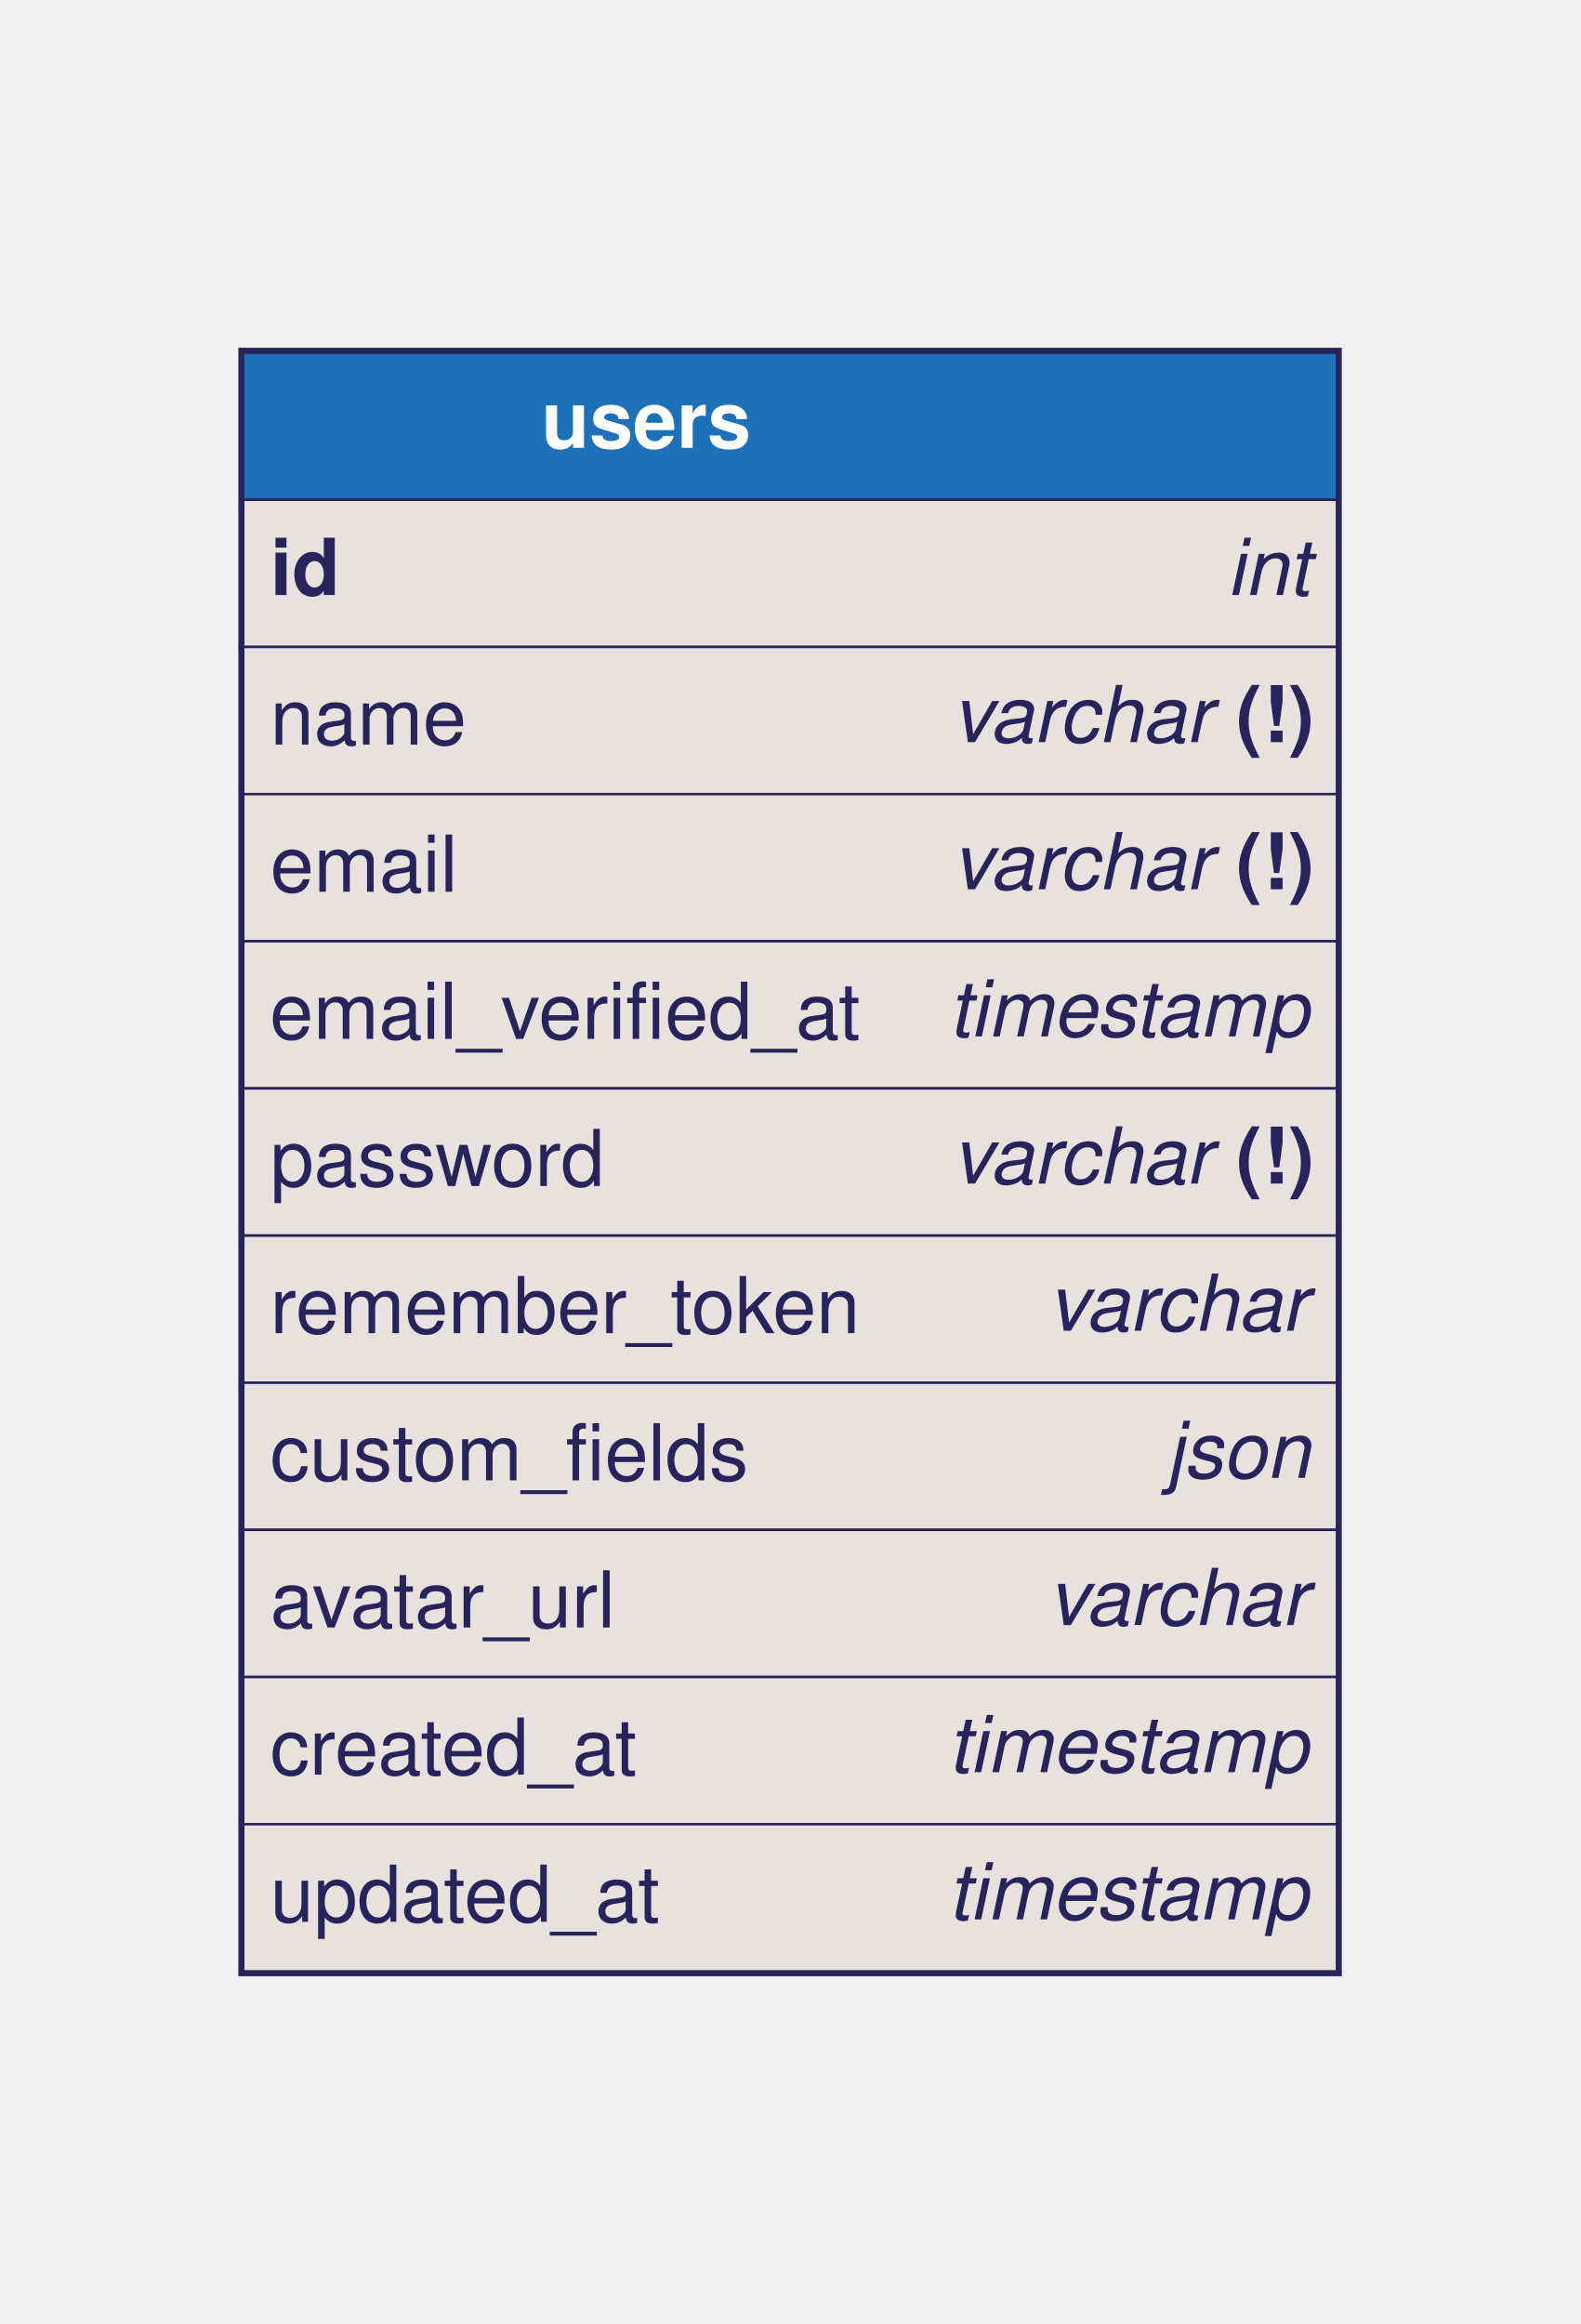
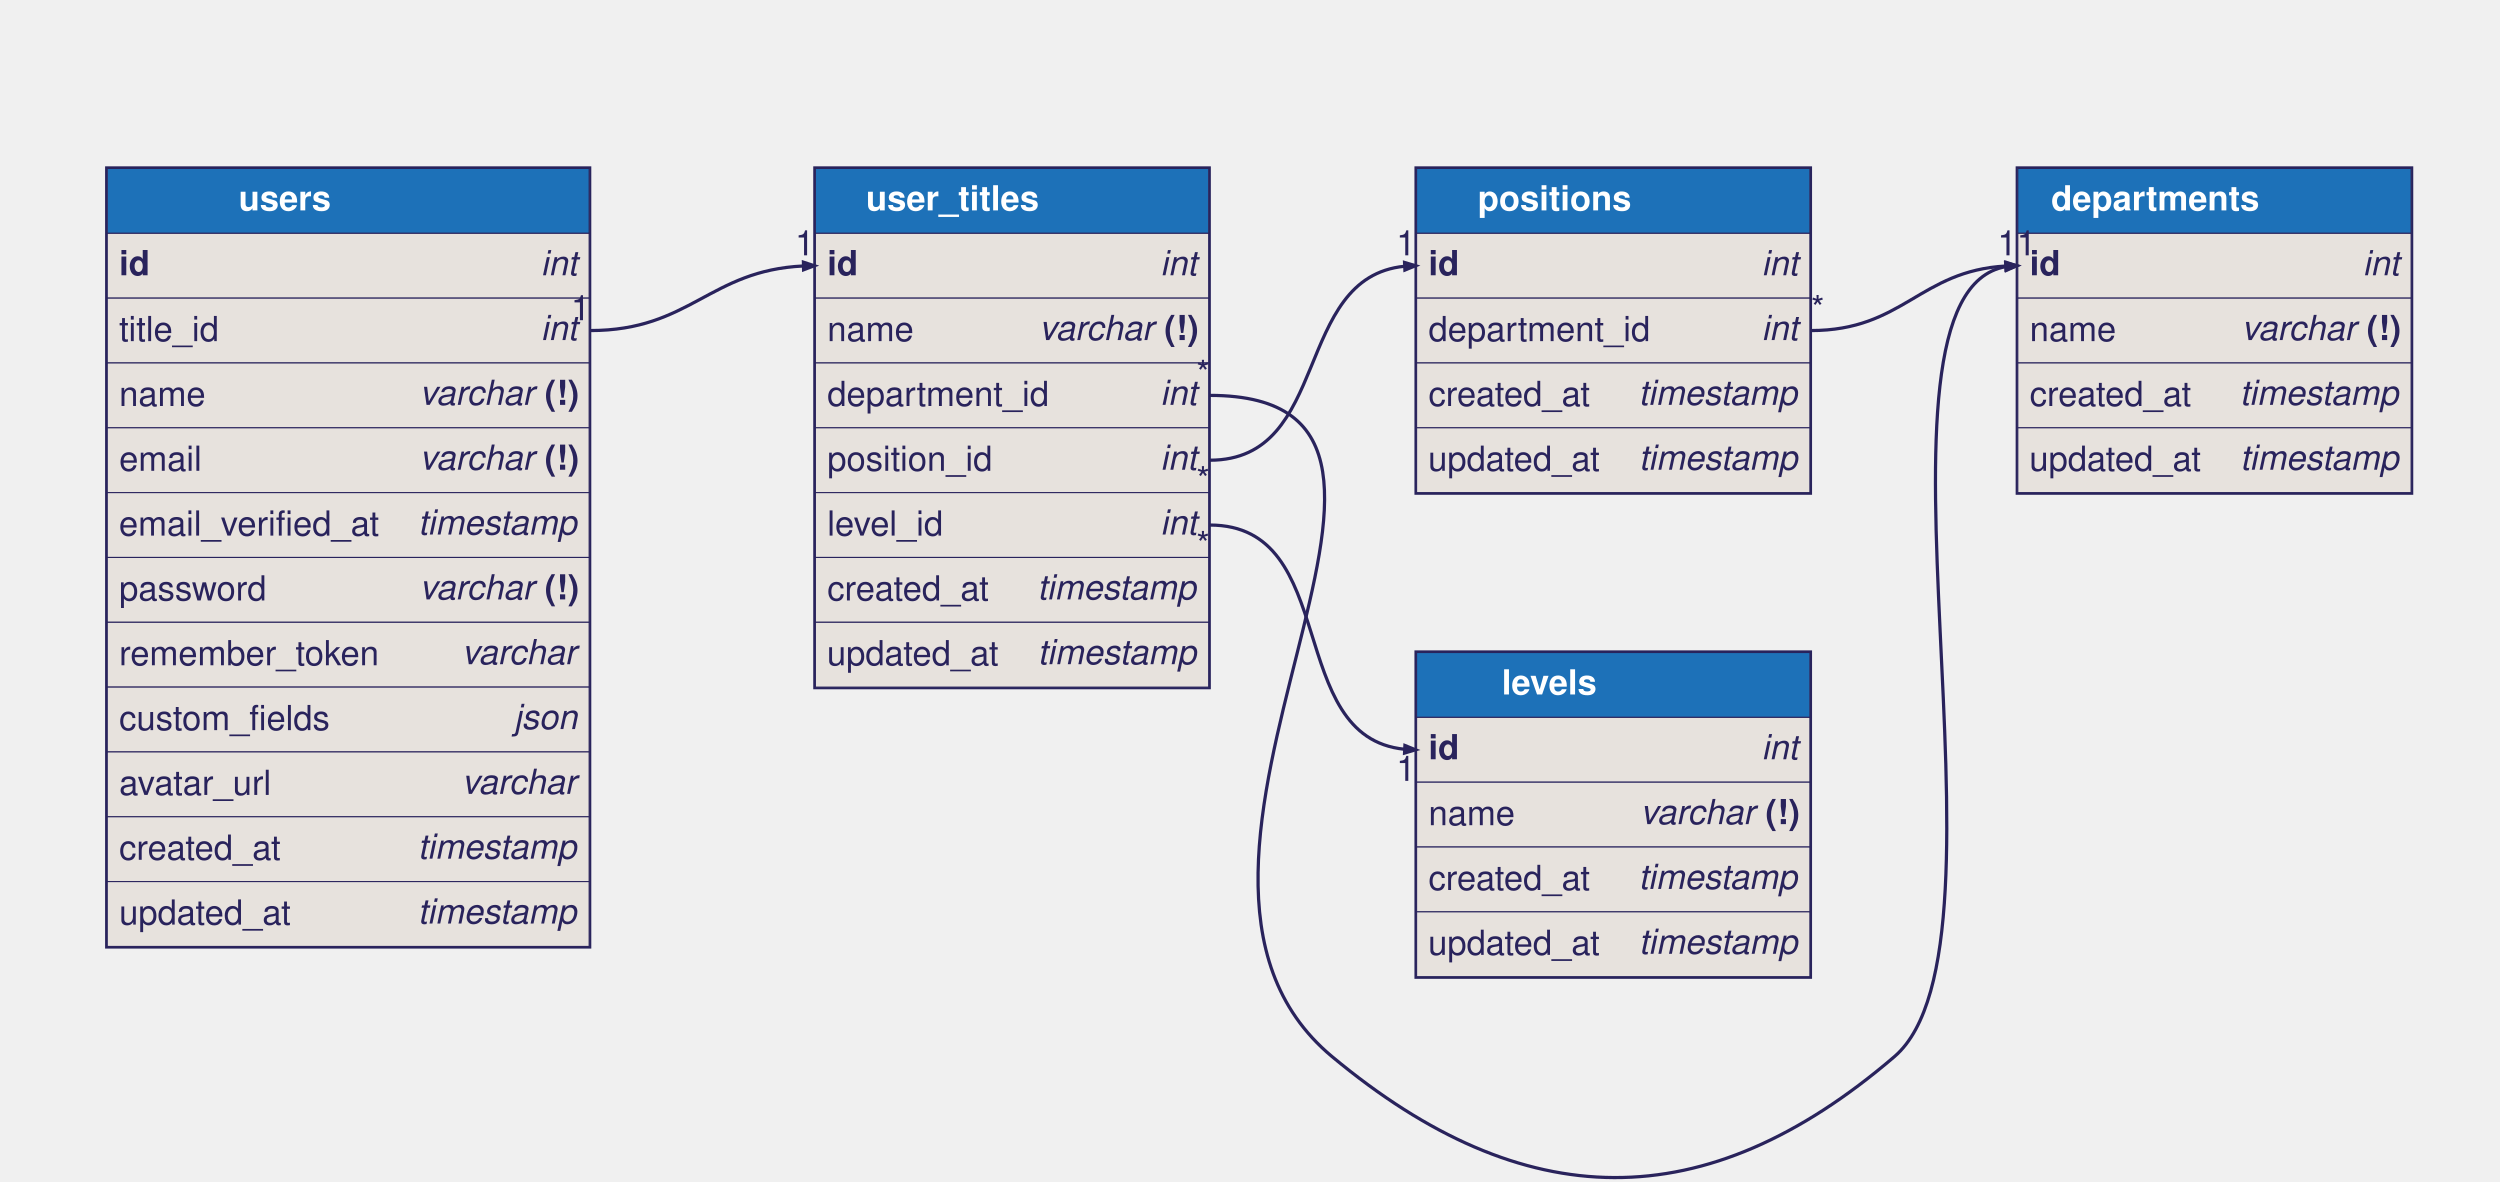
- <svg xmlns="http://www.w3.org/2000/svg" width="644pt" height="947pt" viewBox="0.00 0.00 644.40 947.04">
-   <g id="graph0" class="graph" transform="scale(1 1) rotate(0) translate(4 943.04)">
+ <svg xmlns="http://www.w3.org/2000/svg" width="2314pt" height="1094pt" viewBox="0.00 0.00 2313.69 1093.91">
+   <g id="graph0" class="graph" transform="scale(1 1) rotate(0) translate(4 1089.91)">
+     <g id="levels" class="node">
+       <ellipse fill="none" stroke="black" stroke-width="0" cx="1489.04" cy="-335.97" rx="260.43" ry="214.92" />
+       <polygon fill="#1d71b8" stroke="transparent" points="1307.04,-425.97 1307.04,-485.97 1671.04,-485.97 1671.04,-425.97 1307.04,-425.97" />
+       <polygon fill="none" stroke="#29235c" points="1307.04,-425.97 1307.04,-485.97 1671.04,-485.97 1671.04,-425.97 1307.04,-425.97" />
+       <text text-anchor="start" x="1385.9" y="-447.17" font-family="Helvetica,sans-Serif" font-weight="bold" font-size="32.00" fill="#ffffff">       levels       </text>
+       <polygon fill="#e7e2dd" stroke="transparent" points="1307.04,-365.97 1307.04,-425.97 1671.04,-425.97 1671.04,-365.97 1307.04,-365.97" />
+       <polygon fill="none" stroke="#29235c" points="1307.04,-365.97 1307.04,-425.97 1671.04,-425.97 1671.04,-365.97 1307.04,-365.97" />
+       <text text-anchor="start" x="1318.04" y="-387.17" font-family="Helvetica,sans-Serif" font-weight="bold" font-size="32.00" fill="#29235c">id</text>
+       <text text-anchor="start" x="1342.93" y="-387.17" font-family="Helvetica,sans-Serif" font-size="32.00" fill="#29235c">    </text>
+       <text text-anchor="start" x="1626.26" y="-387.17" font-family="Helvetica,sans-Serif" font-style="italic" font-size="32.00" fill="#29235c">int</text>
+       <polygon fill="#e7e2dd" stroke="transparent" points="1307.04,-305.97 1307.04,-365.97 1671.04,-365.97 1671.04,-305.97 1307.04,-305.97" />
+       <polygon fill="none" stroke="#29235c" points="1307.04,-305.97 1307.04,-365.97 1671.04,-365.97 1671.04,-305.97 1307.04,-305.97" />
+       <text text-anchor="start" x="1318.04" y="-326.17" font-family="Helvetica,sans-Serif" font-size="32.00" fill="#29235c">name    </text>
+       <text text-anchor="start" x="1514.28" y="-327.17" font-family="Helvetica,sans-Serif" font-style="italic" font-size="32.00" fill="#29235c">varchar</text>
+       <text text-anchor="start" x="1620.95" y="-327.17" font-family="Helvetica,sans-Serif" font-size="32.00" fill="#29235c"> </text>
+       <text text-anchor="start" x="1629.84" y="-327.17" font-family="Helvetica,sans-Serif" font-weight="bold" font-size="32.00" fill="#29235c">(!)</text>
+       <polygon fill="#e7e2dd" stroke="transparent" points="1307.04,-245.97 1307.04,-305.97 1671.04,-305.97 1671.04,-245.97 1307.04,-245.97" />
+       <polygon fill="none" stroke="#29235c" points="1307.04,-245.97 1307.04,-305.97 1671.04,-305.97 1671.04,-245.97 1307.04,-245.97" />
+       <text text-anchor="start" x="1318.04" y="-266.17" font-family="Helvetica,sans-Serif" font-size="32.00" fill="#29235c">created_at    </text>
+       <text text-anchor="start" x="1512.48" y="-267.17" font-family="Helvetica,sans-Serif" font-style="italic" font-size="32.00" fill="#29235c">timestamp</text>
+       <polygon fill="#e7e2dd" stroke="transparent" points="1307.04,-185.97 1307.04,-245.97 1671.04,-245.97 1671.04,-185.97 1307.04,-185.97" />
+       <polygon fill="none" stroke="#29235c" points="1307.04,-185.97 1307.04,-245.97 1671.04,-245.97 1671.04,-185.97 1307.04,-185.97" />
+       <text text-anchor="start" x="1317.71" y="-206.17" font-family="Helvetica,sans-Serif" font-size="32.00" fill="#29235c">updated_at    </text>
+       <text text-anchor="start" x="1512.76" y="-207.17" font-family="Helvetica,sans-Serif" font-style="italic" font-size="32.00" fill="#29235c">timestamp</text>
+       <polygon fill="none" stroke="#29235c" stroke-width="2" points="1306.04,-184.97 1306.04,-486.97 1672.04,-486.97 1672.04,-184.97 1306.04,-184.97" />
+     </g>
+     <g id="positions" class="node">
+       <ellipse fill="none" stroke="black" stroke-width="0" cx="1489.04" cy="-783.97" rx="260.43" ry="214.92" />
+       <polygon fill="#1d71b8" stroke="transparent" points="1307.04,-873.97 1307.04,-933.97 1671.04,-933.97 1671.04,-873.97 1307.04,-873.97" />
+       <polygon fill="none" stroke="#29235c" points="1307.04,-873.97 1307.04,-933.97 1671.04,-933.97 1671.04,-873.97 1307.04,-873.97" />
+       <text text-anchor="start" x="1363.67" y="-895.17" font-family="Helvetica,sans-Serif" font-weight="bold" font-size="32.00" fill="#ffffff">       positions       </text>
+       <polygon fill="#e7e2dd" stroke="transparent" points="1307.04,-813.97 1307.04,-873.97 1671.04,-873.97 1671.04,-813.97 1307.04,-813.97" />
+       <polygon fill="none" stroke="#29235c" points="1307.04,-813.97 1307.04,-873.97 1671.04,-873.97 1671.04,-813.97 1307.04,-813.97" />
+       <text text-anchor="start" x="1318.04" y="-835.17" font-family="Helvetica,sans-Serif" font-weight="bold" font-size="32.00" fill="#29235c">id</text>
+       <text text-anchor="start" x="1342.93" y="-835.17" font-family="Helvetica,sans-Serif" font-size="32.00" fill="#29235c">    </text>
+       <text text-anchor="start" x="1626.26" y="-835.17" font-family="Helvetica,sans-Serif" font-style="italic" font-size="32.00" fill="#29235c">int</text>
+       <polygon fill="#e7e2dd" stroke="transparent" points="1307.04,-753.97 1307.04,-813.97 1671.04,-813.97 1671.04,-753.97 1307.04,-753.97" />
+       <polygon fill="none" stroke="#29235c" points="1307.04,-753.97 1307.04,-813.97 1671.04,-813.97 1671.04,-753.97 1307.04,-753.97" />
+       <text text-anchor="start" x="1318.04" y="-774.17" font-family="Helvetica,sans-Serif" font-size="32.00" fill="#29235c">department_id    </text>
+       <text text-anchor="start" x="1626.26" y="-775.17" font-family="Helvetica,sans-Serif" font-style="italic" font-size="32.00" fill="#29235c">int</text>
+       <polygon fill="#e7e2dd" stroke="transparent" points="1307.04,-693.97 1307.04,-753.97 1671.04,-753.97 1671.04,-693.97 1307.04,-693.97" />
+       <polygon fill="none" stroke="#29235c" points="1307.04,-693.97 1307.04,-753.97 1671.04,-753.97 1671.04,-693.97 1307.04,-693.97" />
+       <text text-anchor="start" x="1318.04" y="-714.17" font-family="Helvetica,sans-Serif" font-size="32.00" fill="#29235c">created_at    </text>
+       <text text-anchor="start" x="1512.48" y="-715.17" font-family="Helvetica,sans-Serif" font-style="italic" font-size="32.00" fill="#29235c">timestamp</text>
+       <polygon fill="#e7e2dd" stroke="transparent" points="1307.04,-633.97 1307.04,-693.97 1671.04,-693.97 1671.04,-633.97 1307.04,-633.97" />
+       <polygon fill="none" stroke="#29235c" points="1307.04,-633.97 1307.04,-693.97 1671.04,-693.97 1671.04,-633.97 1307.04,-633.97" />
+       <text text-anchor="start" x="1317.71" y="-654.17" font-family="Helvetica,sans-Serif" font-size="32.00" fill="#29235c">updated_at    </text>
+       <text text-anchor="start" x="1512.76" y="-655.17" font-family="Helvetica,sans-Serif" font-style="italic" font-size="32.00" fill="#29235c">timestamp</text>
+       <polygon fill="none" stroke="#29235c" stroke-width="2" points="1306.04,-632.97 1306.04,-934.97 1672.04,-934.97 1672.04,-632.97 1306.04,-632.97" />
+     </g>
+     <g id="departments" class="node">
+       <ellipse fill="none" stroke="black" stroke-width="0" cx="2045.47" cy="-783.97" rx="260.43" ry="214.92" />
+       <polygon fill="#1d71b8" stroke="transparent" points="1863.47,-873.97 1863.47,-933.97 2227.47,-933.97 2227.47,-873.97 1863.47,-873.97" />
+       <polygon fill="none" stroke="#29235c" points="1863.47,-873.97 1863.47,-933.97 2227.47,-933.97 2227.47,-873.97 1863.47,-873.97" />
+       <text text-anchor="start" x="1894.31" y="-895.17" font-family="Helvetica,sans-Serif" font-weight="bold" font-size="32.00" fill="#ffffff">       departments       </text>
+       <polygon fill="#e7e2dd" stroke="transparent" points="1863.47,-813.97 1863.47,-873.97 2227.47,-873.97 2227.47,-813.97 1863.47,-813.97" />
+       <polygon fill="none" stroke="#29235c" points="1863.47,-813.97 1863.47,-873.97 2227.47,-873.97 2227.47,-813.97 1863.47,-813.97" />
+       <text text-anchor="start" x="1874.47" y="-835.17" font-family="Helvetica,sans-Serif" font-weight="bold" font-size="32.00" fill="#29235c">id</text>
+       <text text-anchor="start" x="1899.36" y="-835.17" font-family="Helvetica,sans-Serif" font-size="32.00" fill="#29235c">    </text>
+       <text text-anchor="start" x="2182.69" y="-835.17" font-family="Helvetica,sans-Serif" font-style="italic" font-size="32.00" fill="#29235c">int</text>
+       <polygon fill="#e7e2dd" stroke="transparent" points="1863.47,-753.97 1863.47,-813.97 2227.47,-813.97 2227.47,-753.97 1863.47,-753.97" />
+       <polygon fill="none" stroke="#29235c" points="1863.47,-753.97 1863.47,-813.97 2227.47,-813.97 2227.47,-753.97 1863.47,-753.97" />
+       <text text-anchor="start" x="1874.47" y="-774.17" font-family="Helvetica,sans-Serif" font-size="32.00" fill="#29235c">name    </text>
+       <text text-anchor="start" x="2070.71" y="-775.17" font-family="Helvetica,sans-Serif" font-style="italic" font-size="32.00" fill="#29235c">varchar</text>
+       <text text-anchor="start" x="2177.38" y="-775.17" font-family="Helvetica,sans-Serif" font-size="32.00" fill="#29235c"> </text>
+       <text text-anchor="start" x="2186.27" y="-775.17" font-family="Helvetica,sans-Serif" font-weight="bold" font-size="32.00" fill="#29235c">(!)</text>
+       <polygon fill="#e7e2dd" stroke="transparent" points="1863.47,-693.97 1863.47,-753.97 2227.47,-753.97 2227.47,-693.97 1863.47,-693.97" />
+       <polygon fill="none" stroke="#29235c" points="1863.47,-693.97 1863.47,-753.97 2227.47,-753.97 2227.47,-693.97 1863.47,-693.97" />
+       <text text-anchor="start" x="1874.47" y="-714.17" font-family="Helvetica,sans-Serif" font-size="32.00" fill="#29235c">created_at    </text>
+       <text text-anchor="start" x="2068.91" y="-715.17" font-family="Helvetica,sans-Serif" font-style="italic" font-size="32.00" fill="#29235c">timestamp</text>
+       <polygon fill="#e7e2dd" stroke="transparent" points="1863.47,-633.97 1863.47,-693.97 2227.47,-693.97 2227.47,-633.97 1863.47,-633.97" />
+       <polygon fill="none" stroke="#29235c" points="1863.47,-633.97 1863.47,-693.97 2227.47,-693.97 2227.47,-633.97 1863.47,-633.97" />
+       <text text-anchor="start" x="1874.14" y="-654.17" font-family="Helvetica,sans-Serif" font-size="32.00" fill="#29235c">updated_at    </text>
+       <text text-anchor="start" x="2069.19" y="-655.17" font-family="Helvetica,sans-Serif" font-style="italic" font-size="32.00" fill="#29235c">timestamp</text>
+       <polygon fill="none" stroke="#29235c" stroke-width="2" points="1862.47,-632.97 1862.47,-934.97 2228.47,-934.97 2228.47,-632.97 1862.47,-632.97" />
+     </g>
+     <g id="edge2" class="edge">
+       <path fill="none" stroke="#29235c" stroke-width="3" d="M1672.04,-783.97C1757.31,-783.97 1772.61,-839.37 1852.41,-843.7" />
+       <polygon fill="#29235c" stroke="#29235c" stroke-width="3" points="1852.38,-847.2 1862.47,-843.97 1852.57,-840.2 1852.38,-847.2" />
+       <text text-anchor="middle" x="1853.58" y="-853.57" font-family="Helvetica,sans-Serif" font-size="32.00" fill="#29235c">1</text>
+       <text text-anchor="middle" x="1678.26" y="-793.57" font-family="Helvetica,sans-Serif" font-size="32.00" fill="#29235c">*</text>
+     </g>
+     <g id="user_titles" class="node">
+       <ellipse fill="none" stroke="black" stroke-width="0" cx="932.61" cy="-693.97" rx="260.43" ry="342.48" />
+       <polygon fill="#1d71b8" stroke="transparent" points="750.61,-873.97 750.61,-933.97 1114.61,-933.97 1114.61,-873.97 750.61,-873.97" />
+       <polygon fill="none" stroke="#29235c" points="750.61,-873.97 750.61,-933.97 1114.61,-933.97 1114.61,-873.97 750.61,-873.97" />
+       <text text-anchor="start" x="797.46" y="-895.17" font-family="Helvetica,sans-Serif" font-weight="bold" font-size="32.00" fill="#ffffff">       user_titles       </text>
+       <polygon fill="#e7e2dd" stroke="transparent" points="750.61,-813.97 750.61,-873.97 1114.61,-873.97 1114.61,-813.97 750.61,-813.97" />
+       <polygon fill="none" stroke="#29235c" points="750.61,-813.97 750.61,-873.97 1114.61,-873.97 1114.61,-813.97 750.61,-813.97" />
+       <text text-anchor="start" x="761.61" y="-835.17" font-family="Helvetica,sans-Serif" font-weight="bold" font-size="32.00" fill="#29235c">id</text>
+       <text text-anchor="start" x="786.5" y="-835.17" font-family="Helvetica,sans-Serif" font-size="32.00" fill="#29235c">    </text>
+       <text text-anchor="start" x="1069.83" y="-835.17" font-family="Helvetica,sans-Serif" font-style="italic" font-size="32.00" fill="#29235c">int</text>
+       <polygon fill="#e7e2dd" stroke="transparent" points="750.61,-753.97 750.61,-813.97 1114.61,-813.97 1114.61,-753.97 750.61,-753.97" />
+       <polygon fill="none" stroke="#29235c" points="750.61,-753.97 750.61,-813.97 1114.61,-813.97 1114.61,-753.97 750.61,-753.97" />
+       <text text-anchor="start" x="761.61" y="-774.17" font-family="Helvetica,sans-Serif" font-size="32.00" fill="#29235c">name    </text>
+       <text text-anchor="start" x="957.85" y="-775.17" font-family="Helvetica,sans-Serif" font-style="italic" font-size="32.00" fill="#29235c">varchar</text>
+       <text text-anchor="start" x="1064.52" y="-775.17" font-family="Helvetica,sans-Serif" font-size="32.00" fill="#29235c"> </text>
+       <text text-anchor="start" x="1073.41" y="-775.17" font-family="Helvetica,sans-Serif" font-weight="bold" font-size="32.00" fill="#29235c">(!)</text>
+       <polygon fill="#e7e2dd" stroke="transparent" points="750.61,-693.97 750.61,-753.97 1114.61,-753.97 1114.61,-693.97 750.61,-693.97" />
+       <polygon fill="none" stroke="#29235c" points="750.61,-693.97 750.61,-753.97 1114.61,-753.97 1114.61,-693.97 750.61,-693.97" />
+       <text text-anchor="start" x="761.61" y="-714.17" font-family="Helvetica,sans-Serif" font-size="32.00" fill="#29235c">department_id    </text>
+       <text text-anchor="start" x="1069.83" y="-715.17" font-family="Helvetica,sans-Serif" font-style="italic" font-size="32.00" fill="#29235c">int</text>
+       <polygon fill="#e7e2dd" stroke="transparent" points="750.61,-633.97 750.61,-693.97 1114.61,-693.97 1114.61,-633.97 750.61,-633.97" />
+       <polygon fill="none" stroke="#29235c" points="750.61,-633.97 750.61,-693.97 1114.61,-693.97 1114.61,-633.97 750.61,-633.97" />
+       <text text-anchor="start" x="761.61" y="-654.17" font-family="Helvetica,sans-Serif" font-size="32.00" fill="#29235c">position_id    </text>
+       <text text-anchor="start" x="1069.83" y="-655.17" font-family="Helvetica,sans-Serif" font-style="italic" font-size="32.00" fill="#29235c">int</text>
+       <polygon fill="#e7e2dd" stroke="transparent" points="750.61,-573.97 750.61,-633.97 1114.61,-633.97 1114.61,-573.97 750.61,-573.97" />
+       <polygon fill="none" stroke="#29235c" points="750.61,-573.97 750.61,-633.97 1114.61,-633.97 1114.61,-573.97 750.61,-573.97" />
+       <text text-anchor="start" x="761.61" y="-594.17" font-family="Helvetica,sans-Serif" font-size="32.00" fill="#29235c">level_id    </text>
+       <text text-anchor="start" x="1069.83" y="-595.17" font-family="Helvetica,sans-Serif" font-style="italic" font-size="32.00" fill="#29235c">int</text>
+       <polygon fill="#e7e2dd" stroke="transparent" points="750.61,-513.97 750.61,-573.97 1114.61,-573.97 1114.61,-513.97 750.61,-513.97" />
+       <polygon fill="none" stroke="#29235c" points="750.61,-513.97 750.61,-573.97 1114.61,-573.97 1114.61,-513.97 750.61,-513.97" />
+       <text text-anchor="start" x="761.61" y="-534.17" font-family="Helvetica,sans-Serif" font-size="32.00" fill="#29235c">created_at    </text>
+       <text text-anchor="start" x="956.05" y="-535.17" font-family="Helvetica,sans-Serif" font-style="italic" font-size="32.00" fill="#29235c">timestamp</text>
+       <polygon fill="#e7e2dd" stroke="transparent" points="750.61,-453.97 750.61,-513.97 1114.61,-513.97 1114.61,-453.97 750.61,-453.97" />
+       <polygon fill="none" stroke="#29235c" points="750.61,-453.97 750.61,-513.97 1114.61,-513.97 1114.61,-453.97 750.61,-453.97" />
+       <text text-anchor="start" x="761.28" y="-474.17" font-family="Helvetica,sans-Serif" font-size="32.00" fill="#29235c">updated_at    </text>
+       <text text-anchor="start" x="956.33" y="-475.17" font-family="Helvetica,sans-Serif" font-style="italic" font-size="32.00" fill="#29235c">timestamp</text>
+       <polygon fill="none" stroke="#29235c" stroke-width="2" points="749.61,-452.97 749.61,-934.97 1115.61,-934.97 1115.61,-452.97 749.61,-452.97" />
+     </g>
+     <g id="edge8" class="edge">
+       <path fill="none" stroke="#29235c" stroke-width="3" d="M1115.61,-603.97C1237.4,-603.97 1183.97,-407.58 1295.83,-396.46" />
+       <polygon fill="#29235c" stroke="#29235c" stroke-width="3" points="1296.22,-399.94 1306.04,-395.97 1295.89,-392.95 1296.22,-399.94" />
+       <text text-anchor="middle" x="1297.15" y="-367.17" font-family="Helvetica,sans-Serif" font-size="32.00" fill="#29235c">1</text>
+       <text text-anchor="middle" x="1109.39" y="-575.17" font-family="Helvetica,sans-Serif" font-size="32.00" fill="#29235c">*</text>
+     </g>
+     <g id="edge6" class="edge">
+       <path fill="none" stroke="#29235c" stroke-width="3" d="M1115.61,-663.97C1228.55,-663.97 1192.01,-833.23 1295.89,-843.48" />
+       <polygon fill="#29235c" stroke="#29235c" stroke-width="3" points="1295.89,-846.99 1306.04,-843.97 1296.22,-839.99 1295.89,-846.99" />
+       <text text-anchor="middle" x="1297.15" y="-853.57" font-family="Helvetica,sans-Serif" font-size="32.00" fill="#29235c">1</text>
+       <text text-anchor="middle" x="1109.39" y="-635.17" font-family="Helvetica,sans-Serif" font-size="32.00" fill="#29235c">*</text>
+     </g>
+     <g id="edge4" class="edge">
+       <path fill="none" stroke="#29235c" stroke-width="3" d="M1115.61,-723.97C1392.23,-723.97 1016.18,-288.88 1228.83,-111.97 1406.64,35.97 1573.65,38.57 1749.26,-111.97 1871.54,-216.79 1705.31,-817.36 1852.33,-843.11" />
+       <polygon fill="#29235c" stroke="#29235c" stroke-width="3" points="1852.21,-846.62 1862.47,-843.97 1852.8,-839.64 1852.21,-846.62" />
+       <text text-anchor="middle" x="1871.37" y="-853.57" font-family="Helvetica,sans-Serif" font-size="32.00" fill="#29235c">1</text>
+       <text text-anchor="middle" x="1109.39" y="-733.57" font-family="Helvetica,sans-Serif" font-size="32.00" fill="#29235c">*</text>
+     </g>
    <g id="users" class="node">
-       <ellipse fill="none" stroke="black" stroke-width="0" cx="318.2" cy="-469.52" rx="318.4" ry="469.54" />
-       <polygon fill="#1d71b8" stroke="transparent" points="95.2,-739.52 95.2,-799.52 541.2,-799.52 541.2,-739.52 95.2,-739.52" />
-       <polygon fill="none" stroke="#29235c" points="95.2,-739.52 95.2,-799.52 541.2,-799.52 541.2,-739.52 95.2,-739.52" />
-       <text text-anchor="start" x="216.83" y="-760.72" font-family="Helvetica,sans-Serif" font-weight="bold" font-size="32.00" fill="#ffffff">       users       </text>
-       <polygon fill="#e7e2dd" stroke="transparent" points="95.2,-679.52 95.2,-739.52 541.2,-739.52 541.2,-679.52 95.2,-679.52" />
-       <polygon fill="none" stroke="#29235c" points="95.2,-679.52 95.2,-739.52 541.2,-739.52 541.2,-679.52 95.2,-679.52" />
-       <text text-anchor="start" x="106.2" y="-700.72" font-family="Helvetica,sans-Serif" font-weight="bold" font-size="32.00" fill="#29235c">id</text>
-       <text text-anchor="start" x="131.09" y="-700.72" font-family="Helvetica,sans-Serif" font-size="32.00" fill="#29235c">    </text>
-       <text text-anchor="start" x="496.42" y="-700.72" font-family="Helvetica,sans-Serif" font-style="italic" font-size="32.00" fill="#29235c">int</text>
-       <polygon fill="#e7e2dd" stroke="transparent" points="95.2,-619.52 95.2,-679.52 541.2,-679.52 541.2,-619.52 95.2,-619.52" />
-       <polygon fill="none" stroke="#29235c" points="95.2,-619.52 95.2,-679.52 541.2,-679.52 541.2,-619.52 95.2,-619.52" />
-       <text text-anchor="start" x="106.2" y="-639.72" font-family="Helvetica,sans-Serif" font-size="32.00" fill="#29235c">name    </text>
-       <text text-anchor="start" x="384.43" y="-640.72" font-family="Helvetica,sans-Serif" font-style="italic" font-size="32.00" fill="#29235c">varchar</text>
-       <text text-anchor="start" x="491.11" y="-640.72" font-family="Helvetica,sans-Serif" font-size="32.00" fill="#29235c"> </text>
-       <text text-anchor="start" x="500" y="-640.72" font-family="Helvetica,sans-Serif" font-weight="bold" font-size="32.00" fill="#29235c">(!)</text>
-       <polygon fill="#e7e2dd" stroke="transparent" points="95.2,-559.52 95.2,-619.52 541.2,-619.52 541.2,-559.52 95.2,-559.52" />
-       <polygon fill="none" stroke="#29235c" points="95.2,-559.52 95.2,-619.52 541.2,-619.52 541.2,-559.52 95.2,-559.52" />
-       <text text-anchor="start" x="106.2" y="-579.72" font-family="Helvetica,sans-Serif" font-size="32.00" fill="#29235c">email    </text>
-       <text text-anchor="start" x="384.43" y="-580.72" font-family="Helvetica,sans-Serif" font-style="italic" font-size="32.00" fill="#29235c">varchar</text>
-       <text text-anchor="start" x="491.11" y="-580.72" font-family="Helvetica,sans-Serif" font-size="32.00" fill="#29235c"> </text>
-       <text text-anchor="start" x="500" y="-580.72" font-family="Helvetica,sans-Serif" font-weight="bold" font-size="32.00" fill="#29235c">(!)</text>
-       <polygon fill="#e7e2dd" stroke="transparent" points="95.2,-499.52 95.2,-559.52 541.2,-559.52 541.2,-499.52 95.2,-499.52" />
-       <polygon fill="none" stroke="#29235c" points="95.2,-499.52 95.2,-559.52 541.2,-559.52 541.2,-499.52 95.2,-499.52" />
-       <text text-anchor="start" x="106.01" y="-519.72" font-family="Helvetica,sans-Serif" font-size="32.00" fill="#29235c">email_verified_at    </text>
-       <text text-anchor="start" x="382.92" y="-520.72" font-family="Helvetica,sans-Serif" font-style="italic" font-size="32.00" fill="#29235c">timestamp</text>
-       <polygon fill="#e7e2dd" stroke="transparent" points="95.2,-439.52 95.2,-499.52 541.2,-499.52 541.2,-439.52 95.2,-439.52" />
-       <polygon fill="none" stroke="#29235c" points="95.2,-439.52 95.2,-499.52 541.2,-499.52 541.2,-439.52 95.2,-439.52" />
-       <text text-anchor="start" x="106.2" y="-459.72" font-family="Helvetica,sans-Serif" font-size="32.00" fill="#29235c">password    </text>
-       <text text-anchor="start" x="384.43" y="-460.72" font-family="Helvetica,sans-Serif" font-style="italic" font-size="32.00" fill="#29235c">varchar</text>
-       <text text-anchor="start" x="491.11" y="-460.72" font-family="Helvetica,sans-Serif" font-size="32.00" fill="#29235c"> </text>
-       <text text-anchor="start" x="500" y="-460.72" font-family="Helvetica,sans-Serif" font-weight="bold" font-size="32.00" fill="#29235c">(!)</text>
-       <polygon fill="#e7e2dd" stroke="transparent" points="95.2,-379.52 95.2,-439.52 541.2,-439.52 541.2,-379.52 95.2,-379.52" />
-       <polygon fill="none" stroke="#29235c" points="95.2,-379.52 95.2,-439.52 541.2,-439.52 541.2,-379.52 95.2,-379.52" />
-       <text text-anchor="start" x="106.2" y="-399.72" font-family="Helvetica,sans-Serif" font-size="32.00" fill="#29235c">remember_token    </text>
-       <text text-anchor="start" x="423.53" y="-400.72" font-family="Helvetica,sans-Serif" font-style="italic" font-size="32.00" fill="#29235c">varchar</text>
-       <polygon fill="#e7e2dd" stroke="transparent" points="95.2,-319.52 95.2,-379.52 541.2,-379.52 541.2,-319.52 95.2,-319.52" />
-       <polygon fill="none" stroke="#29235c" points="95.2,-319.52 95.2,-379.52 541.2,-379.52 541.2,-319.52 95.2,-319.52" />
-       <text text-anchor="start" x="106.2" y="-339.72" font-family="Helvetica,sans-Serif" font-size="32.00" fill="#29235c">custom_fields    </text>
-       <text text-anchor="start" x="471.52" y="-340.72" font-family="Helvetica,sans-Serif" font-style="italic" font-size="32.00" fill="#29235c">json</text>
-       <polygon fill="#e7e2dd" stroke="transparent" points="95.2,-259.52 95.2,-319.52 541.2,-319.52 541.2,-259.52 95.2,-259.52" />
-       <polygon fill="none" stroke="#29235c" points="95.2,-259.52 95.2,-319.52 541.2,-319.52 541.2,-259.52 95.2,-259.52" />
-       <text text-anchor="start" x="106.2" y="-279.72" font-family="Helvetica,sans-Serif" font-size="32.00" fill="#29235c">avatar_url    </text>
-       <text text-anchor="start" x="423.53" y="-280.72" font-family="Helvetica,sans-Serif" font-style="italic" font-size="32.00" fill="#29235c">varchar</text>
-       <polygon fill="#e7e2dd" stroke="transparent" points="95.2,-199.52 95.2,-259.52 541.2,-259.52 541.2,-199.52 95.2,-199.52" />
-       <polygon fill="none" stroke="#29235c" points="95.2,-199.52 95.2,-259.52 541.2,-259.52 541.2,-199.52 95.2,-199.52" />
-       <text text-anchor="start" x="106.2" y="-219.72" font-family="Helvetica,sans-Serif" font-size="32.00" fill="#29235c">created_at    </text>
-       <text text-anchor="start" x="382.64" y="-220.72" font-family="Helvetica,sans-Serif" font-style="italic" font-size="32.00" fill="#29235c">timestamp</text>
-       <polygon fill="#e7e2dd" stroke="transparent" points="95.2,-139.52 95.2,-199.52 541.2,-199.52 541.2,-139.52 95.2,-139.52" />
-       <polygon fill="none" stroke="#29235c" points="95.2,-139.52 95.2,-199.52 541.2,-199.52 541.2,-139.52 95.2,-139.52" />
-       <text text-anchor="start" x="106.2" y="-159.72" font-family="Helvetica,sans-Serif" font-size="32.00" fill="#29235c">updated_at    </text>
-       <text text-anchor="start" x="382.64" y="-160.72" font-family="Helvetica,sans-Serif" font-style="italic" font-size="32.00" fill="#29235c">timestamp</text>
-       <polygon fill="none" stroke="#29235c" stroke-width="2" points="94.2,-138.52 94.2,-800.52 542.2,-800.52 542.2,-138.52 94.2,-138.52" />
+       <ellipse fill="none" stroke="black" stroke-width="0" cx="318.2" cy="-573.97" rx="318.4" ry="511.89" />
+       <polygon fill="#1d71b8" stroke="transparent" points="95.2,-873.97 95.2,-933.97 541.2,-933.97 541.2,-873.97 95.2,-873.97" />
+       <polygon fill="none" stroke="#29235c" points="95.2,-873.97 95.2,-933.97 541.2,-933.97 541.2,-873.97 95.2,-873.97" />
+       <text text-anchor="start" x="216.83" y="-895.17" font-family="Helvetica,sans-Serif" font-weight="bold" font-size="32.00" fill="#ffffff">       users       </text>
+       <polygon fill="#e7e2dd" stroke="transparent" points="95.2,-813.97 95.2,-873.97 541.2,-873.97 541.2,-813.97 95.2,-813.97" />
+       <polygon fill="none" stroke="#29235c" points="95.2,-813.97 95.2,-873.97 541.2,-873.97 541.2,-813.97 95.2,-813.97" />
+       <text text-anchor="start" x="106.2" y="-835.17" font-family="Helvetica,sans-Serif" font-weight="bold" font-size="32.00" fill="#29235c">id</text>
+       <text text-anchor="start" x="131.09" y="-835.17" font-family="Helvetica,sans-Serif" font-size="32.00" fill="#29235c">    </text>
+       <text text-anchor="start" x="496.42" y="-835.17" font-family="Helvetica,sans-Serif" font-style="italic" font-size="32.00" fill="#29235c">int</text>
+       <polygon fill="#e7e2dd" stroke="transparent" points="95.2,-753.97 95.2,-813.97 541.2,-813.97 541.2,-753.97 95.2,-753.97" />
+       <polygon fill="none" stroke="#29235c" points="95.2,-753.97 95.2,-813.97 541.2,-813.97 541.2,-753.97 95.2,-753.97" />
+       <text text-anchor="start" x="106.2" y="-774.17" font-family="Helvetica,sans-Serif" font-size="32.00" fill="#29235c">title_id    </text>
+       <text text-anchor="start" x="496.42" y="-775.17" font-family="Helvetica,sans-Serif" font-style="italic" font-size="32.00" fill="#29235c">int</text>
+       <polygon fill="#e7e2dd" stroke="transparent" points="95.2,-693.97 95.2,-753.97 541.2,-753.97 541.2,-693.97 95.2,-693.97" />
+       <polygon fill="none" stroke="#29235c" points="95.2,-693.97 95.2,-753.97 541.2,-753.97 541.2,-693.97 95.2,-693.97" />
+       <text text-anchor="start" x="106.2" y="-714.17" font-family="Helvetica,sans-Serif" font-size="32.00" fill="#29235c">name    </text>
+       <text text-anchor="start" x="384.43" y="-715.17" font-family="Helvetica,sans-Serif" font-style="italic" font-size="32.00" fill="#29235c">varchar</text>
+       <text text-anchor="start" x="491.11" y="-715.17" font-family="Helvetica,sans-Serif" font-size="32.00" fill="#29235c"> </text>
+       <text text-anchor="start" x="500" y="-715.17" font-family="Helvetica,sans-Serif" font-weight="bold" font-size="32.00" fill="#29235c">(!)</text>
+       <polygon fill="#e7e2dd" stroke="transparent" points="95.2,-633.97 95.2,-693.97 541.2,-693.97 541.2,-633.97 95.2,-633.97" />
+       <polygon fill="none" stroke="#29235c" points="95.2,-633.97 95.2,-693.97 541.2,-693.97 541.2,-633.97 95.2,-633.97" />
+       <text text-anchor="start" x="106.2" y="-654.17" font-family="Helvetica,sans-Serif" font-size="32.00" fill="#29235c">email    </text>
+       <text text-anchor="start" x="384.43" y="-655.17" font-family="Helvetica,sans-Serif" font-style="italic" font-size="32.00" fill="#29235c">varchar</text>
+       <text text-anchor="start" x="491.11" y="-655.17" font-family="Helvetica,sans-Serif" font-size="32.00" fill="#29235c"> </text>
+       <text text-anchor="start" x="500" y="-655.17" font-family="Helvetica,sans-Serif" font-weight="bold" font-size="32.00" fill="#29235c">(!)</text>
+       <polygon fill="#e7e2dd" stroke="transparent" points="95.2,-573.97 95.2,-633.97 541.2,-633.97 541.2,-573.97 95.2,-573.97" />
+       <polygon fill="none" stroke="#29235c" points="95.2,-573.97 95.2,-633.97 541.2,-633.97 541.2,-573.97 95.2,-573.97" />
+       <text text-anchor="start" x="106.01" y="-594.17" font-family="Helvetica,sans-Serif" font-size="32.00" fill="#29235c">email_verified_at    </text>
+       <text text-anchor="start" x="382.92" y="-595.17" font-family="Helvetica,sans-Serif" font-style="italic" font-size="32.00" fill="#29235c">timestamp</text>
+       <polygon fill="#e7e2dd" stroke="transparent" points="95.2,-513.97 95.2,-573.97 541.2,-573.97 541.2,-513.97 95.2,-513.97" />
+       <polygon fill="none" stroke="#29235c" points="95.2,-513.97 95.2,-573.97 541.2,-573.97 541.2,-513.97 95.2,-513.97" />
+       <text text-anchor="start" x="106.2" y="-534.17" font-family="Helvetica,sans-Serif" font-size="32.00" fill="#29235c">password    </text>
+       <text text-anchor="start" x="384.43" y="-535.17" font-family="Helvetica,sans-Serif" font-style="italic" font-size="32.00" fill="#29235c">varchar</text>
+       <text text-anchor="start" x="491.11" y="-535.17" font-family="Helvetica,sans-Serif" font-size="32.00" fill="#29235c"> </text>
+       <text text-anchor="start" x="500" y="-535.17" font-family="Helvetica,sans-Serif" font-weight="bold" font-size="32.00" fill="#29235c">(!)</text>
+       <polygon fill="#e7e2dd" stroke="transparent" points="95.2,-453.97 95.2,-513.97 541.2,-513.97 541.2,-453.97 95.2,-453.97" />
+       <polygon fill="none" stroke="#29235c" points="95.2,-453.97 95.2,-513.97 541.2,-513.97 541.2,-453.97 95.2,-453.97" />
+       <text text-anchor="start" x="106.2" y="-474.17" font-family="Helvetica,sans-Serif" font-size="32.00" fill="#29235c">remember_token    </text>
+       <text text-anchor="start" x="423.53" y="-475.17" font-family="Helvetica,sans-Serif" font-style="italic" font-size="32.00" fill="#29235c">varchar</text>
+       <polygon fill="#e7e2dd" stroke="transparent" points="95.2,-393.97 95.2,-453.97 541.2,-453.97 541.2,-393.97 95.2,-393.97" />
+       <polygon fill="none" stroke="#29235c" points="95.2,-393.97 95.2,-453.97 541.2,-453.97 541.2,-393.97 95.2,-393.97" />
+       <text text-anchor="start" x="106.2" y="-414.17" font-family="Helvetica,sans-Serif" font-size="32.00" fill="#29235c">custom_fields    </text>
+       <text text-anchor="start" x="471.52" y="-415.17" font-family="Helvetica,sans-Serif" font-style="italic" font-size="32.00" fill="#29235c">json</text>
+       <polygon fill="#e7e2dd" stroke="transparent" points="95.2,-333.97 95.2,-393.97 541.2,-393.97 541.2,-333.97 95.2,-333.97" />
+       <polygon fill="none" stroke="#29235c" points="95.2,-333.97 95.2,-393.97 541.2,-393.97 541.2,-333.97 95.2,-333.97" />
+       <text text-anchor="start" x="106.2" y="-354.17" font-family="Helvetica,sans-Serif" font-size="32.00" fill="#29235c">avatar_url    </text>
+       <text text-anchor="start" x="423.53" y="-355.17" font-family="Helvetica,sans-Serif" font-style="italic" font-size="32.00" fill="#29235c">varchar</text>
+       <polygon fill="#e7e2dd" stroke="transparent" points="95.2,-273.97 95.2,-333.97 541.2,-333.97 541.2,-273.97 95.2,-273.97" />
+       <polygon fill="none" stroke="#29235c" points="95.2,-273.97 95.2,-333.97 541.2,-333.97 541.2,-273.97 95.2,-273.97" />
+       <text text-anchor="start" x="106.2" y="-294.17" font-family="Helvetica,sans-Serif" font-size="32.00" fill="#29235c">created_at    </text>
+       <text text-anchor="start" x="382.64" y="-295.17" font-family="Helvetica,sans-Serif" font-style="italic" font-size="32.00" fill="#29235c">timestamp</text>
+       <polygon fill="#e7e2dd" stroke="transparent" points="95.2,-213.97 95.2,-273.97 541.2,-273.97 541.2,-213.97 95.2,-213.97" />
+       <polygon fill="none" stroke="#29235c" points="95.2,-213.97 95.2,-273.97 541.2,-273.97 541.2,-213.97 95.2,-213.97" />
+       <text text-anchor="start" x="106.2" y="-234.17" font-family="Helvetica,sans-Serif" font-size="32.00" fill="#29235c">updated_at    </text>
+       <text text-anchor="start" x="382.64" y="-235.17" font-family="Helvetica,sans-Serif" font-style="italic" font-size="32.00" fill="#29235c">timestamp</text>
+       <polygon fill="none" stroke="#29235c" stroke-width="2" points="94.2,-212.97 94.2,-934.97 542.2,-934.97 542.2,-212.97 94.2,-212.97" />
+     </g>
+     <g id="edge10" class="edge">
+       <path fill="none" stroke="#29235c" stroke-width="3" d="M542.2,-783.97C634.69,-783.97 652.42,-839.71 739.52,-843.74" />
+       <polygon fill="#29235c" stroke="#29235c" stroke-width="3" points="739.53,-847.24 749.61,-843.97 739.69,-840.24 739.53,-847.24" />
+       <text text-anchor="middle" x="740.72" y="-853.57" font-family="Helvetica,sans-Serif" font-size="32.00" fill="#29235c">1</text>
+       <text text-anchor="middle" x="533.3" y="-793.57" font-family="Helvetica,sans-Serif" font-size="32.00" fill="#29235c">1</text>
    </g>
  </g>
</svg>
